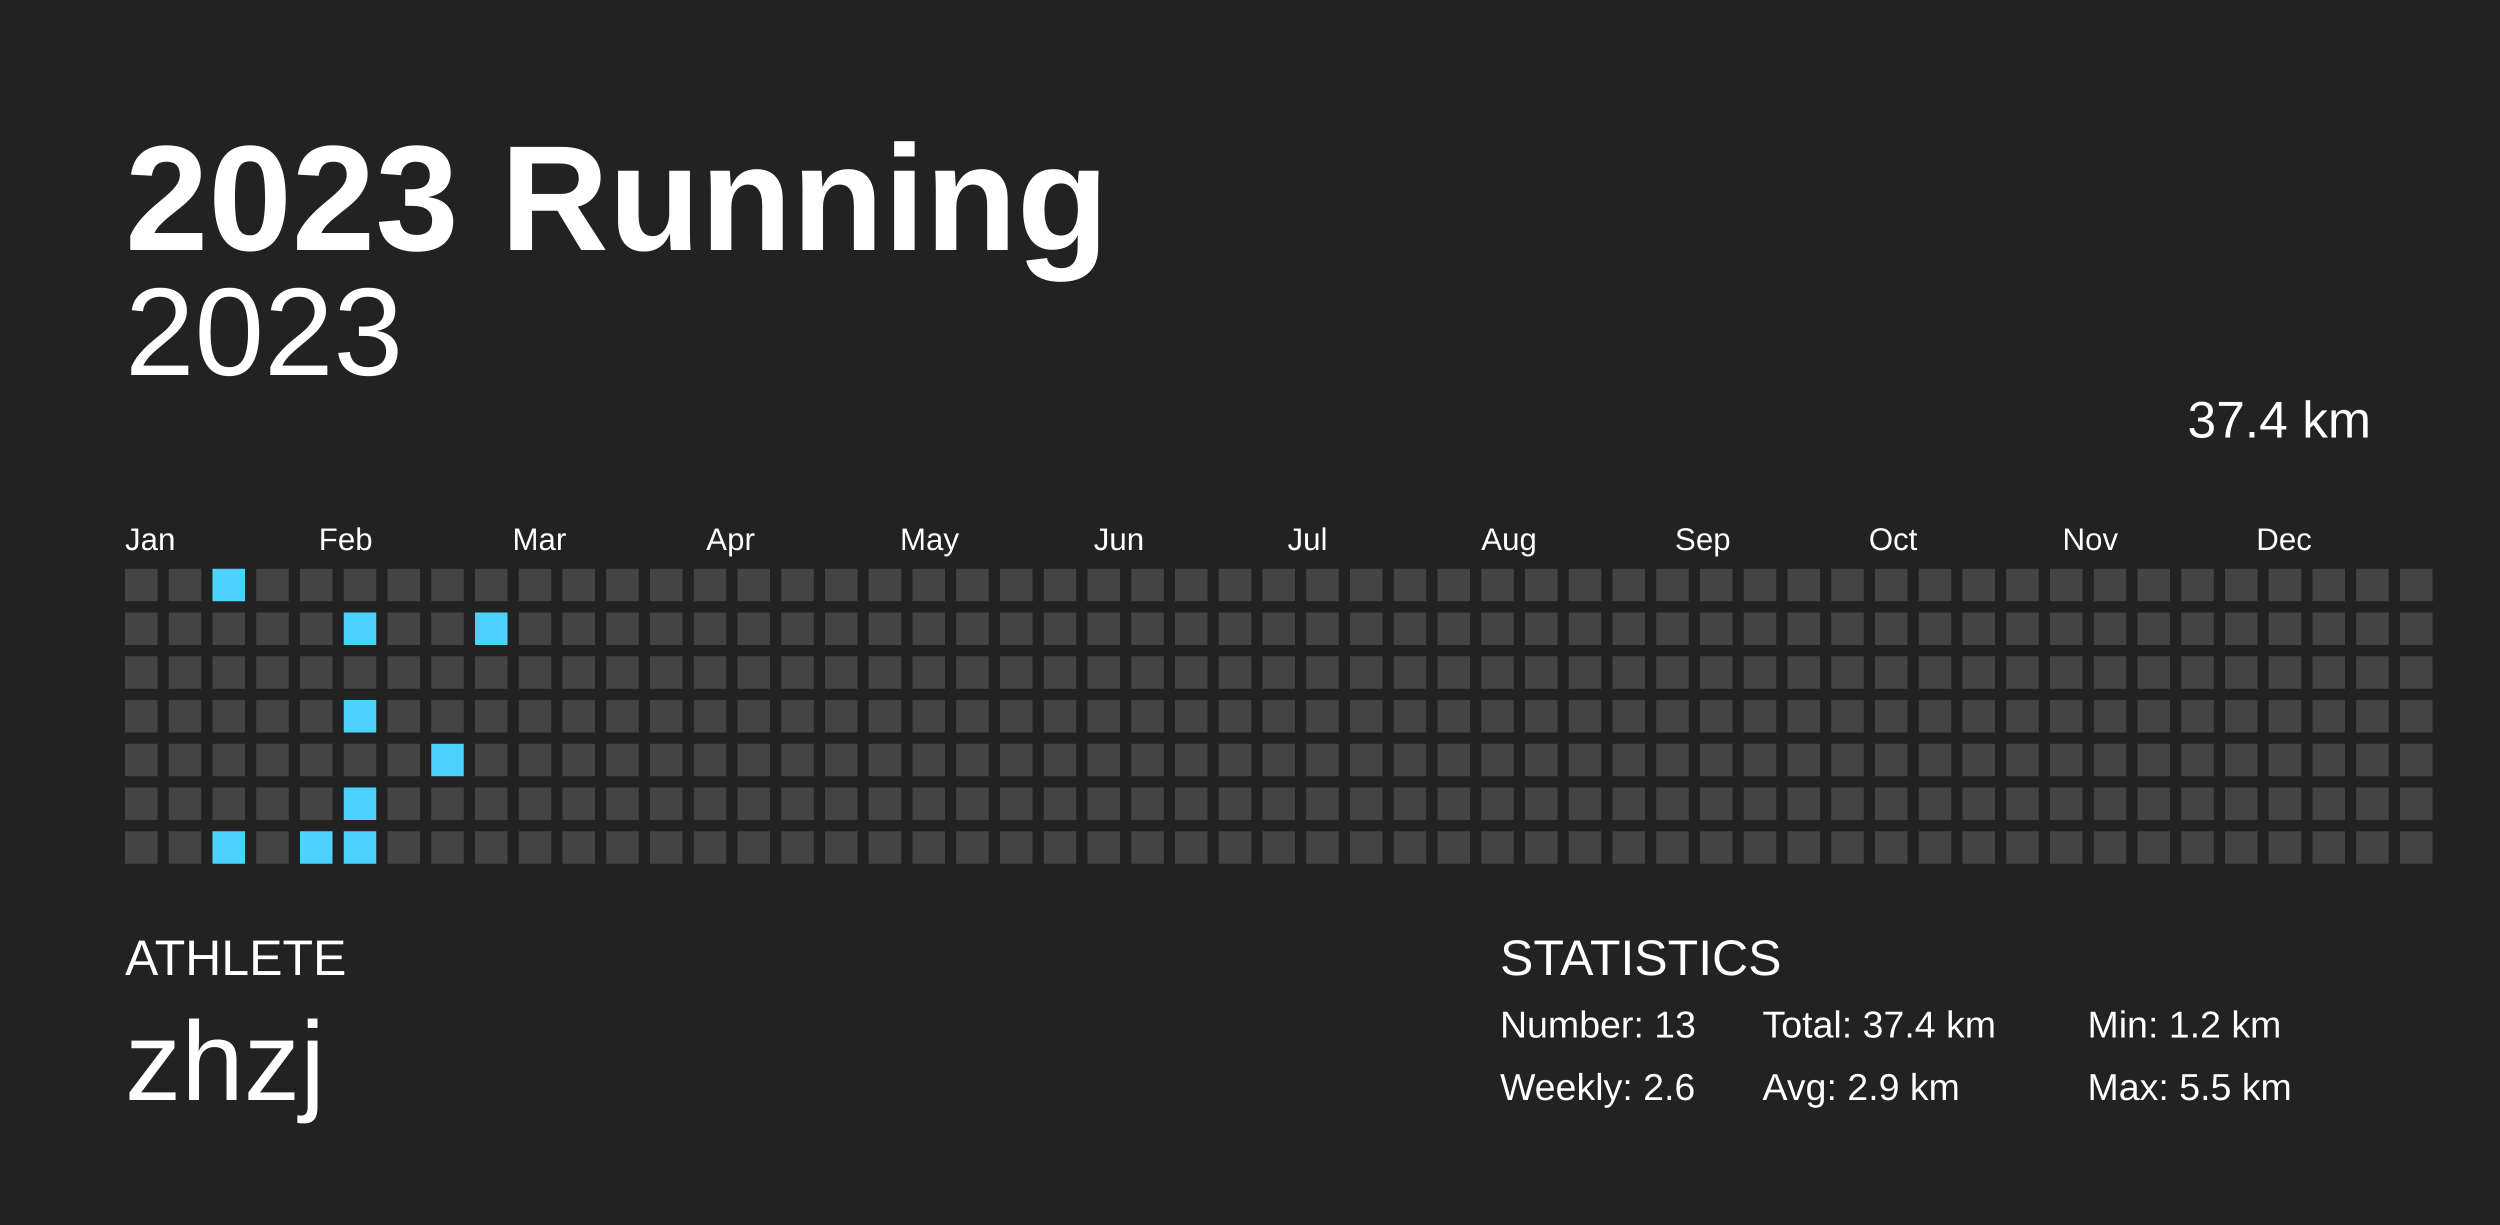
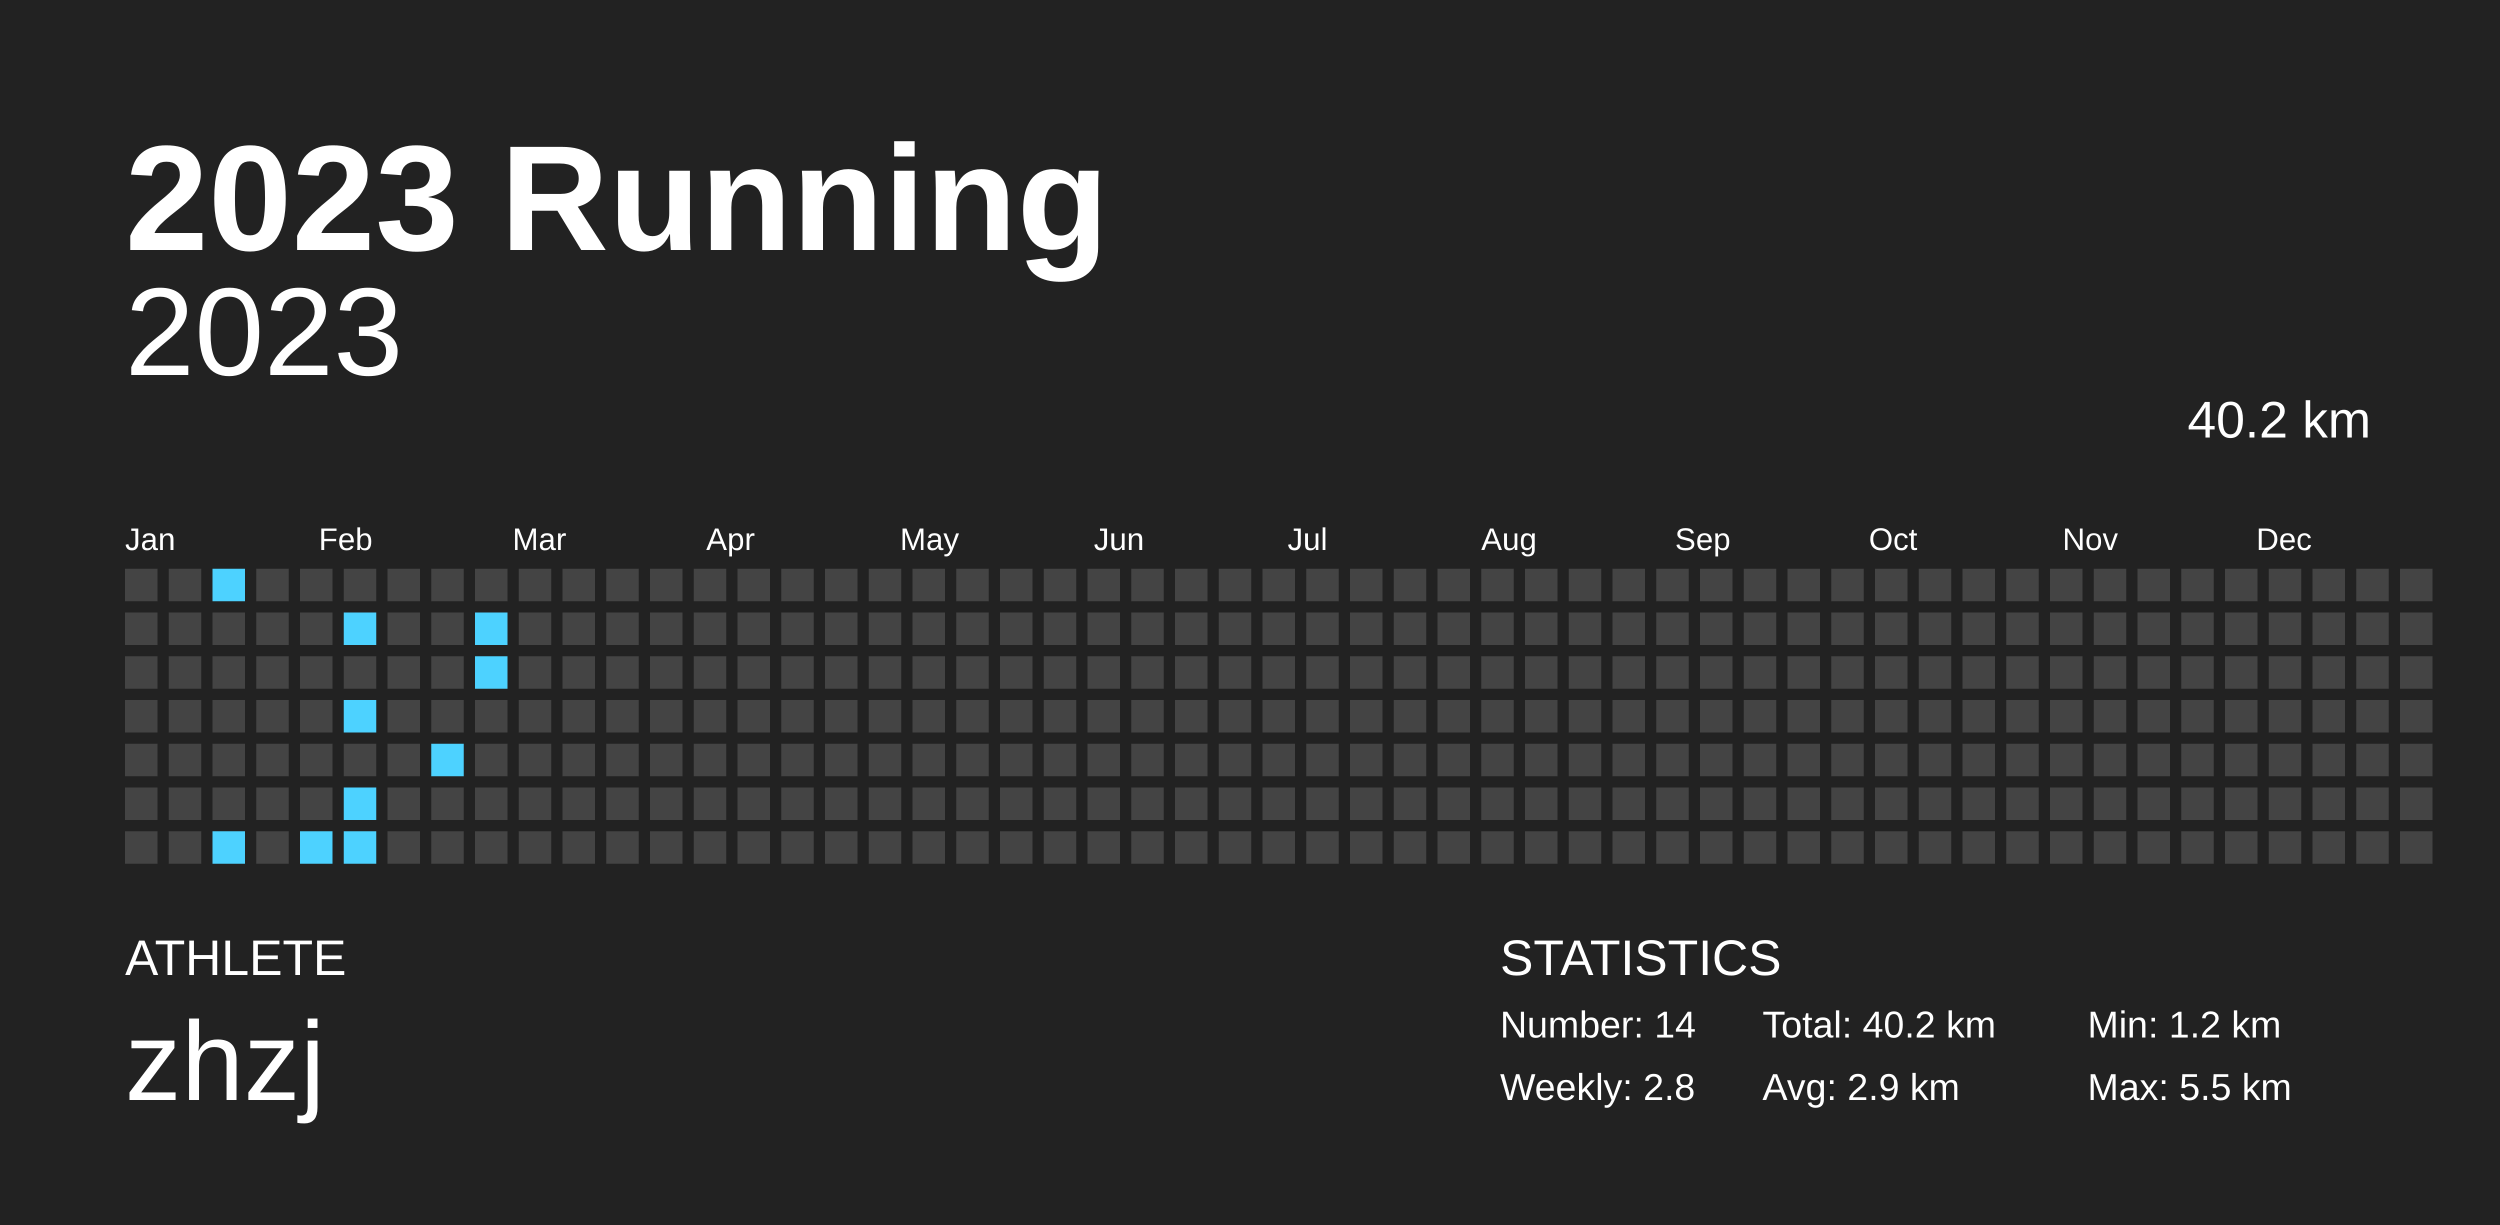
<svg xmlns="http://www.w3.org/2000/svg" baseProfile="full" height="98mm" version="1.1" viewBox="0,0,200,98" width="200mm">
  <defs />
  <rect fill="#222222" height="98" width="200" x="0" y="0" />
  <text fill="#FFFFFF" style="font-size:12px; font-family:Arial; font-weight:bold;" x="10" y="20">2023 Running</text>
  <text fill="#FFFFFF" style="font-size:4px; font-family:Arial" x="10" y="78">ATHLETE</text>
  <text fill="#FFFFFF" style="font-size:9px; font-family:Arial" x="10" y="88">zhzj</text>
  <text fill="#FFFFFF" style="font-size:4px; font-family:Arial" x="120" y="78">STATISTICS</text>
-   <text fill="#FFFFFF" style="font-size:3px; font-family:Arial" x="120" y="83">Number: 13</text>
-   <text fill="#FFFFFF" style="font-size:3px; font-family:Arial" x="120" y="88">Weekly: 2.6</text>
-   <text fill="#FFFFFF" style="font-size:3px; font-family:Arial" x="141" y="83">Total: 37.4 km</text>
+   <text fill="#FFFFFF" style="font-size:3px; font-family:Arial" x="120" y="83">Number: 14</text>
+   <text fill="#FFFFFF" style="font-size:3px; font-family:Arial" x="120" y="88">Weekly: 2.8</text>
+   <text fill="#FFFFFF" style="font-size:3px; font-family:Arial" x="141" y="83">Total: 40.2 km</text>
  <text fill="#FFFFFF" style="font-size:3px; font-family:Arial" x="141" y="88">Avg: 2.9 km</text>
  <text fill="#FFFFFF" style="font-size:3px; font-family:Arial" x="167" y="83">Min: 1.2 km</text>
  <text fill="#FFFFFF" style="font-size:3px; font-family:Arial" x="167" y="88">Max: 5.5 km</text>
  <text alignment-baseline="hanging" fill="#FFFFFF" style="font-size:10.0px; font-family:Arial;" x="10" y="30">2023</text>
-   <text alignment-baseline="hanging" fill="#FFFFFF" style="font-size:4.125px; font-family:Arial;" x="175" y="35">37.4 km</text>
+   <text alignment-baseline="hanging" fill="#FFFFFF" style="font-size:4.125px; font-family:Arial;" x="175" y="35">40.2 km</text>
  <text fill="#FFFFFF" style="font-size:2.5px; font-family:Arial" x="10.0" y="44">Jan</text>
  <text fill="#FFFFFF" style="font-size:2.5px; font-family:Arial" x="25.5" y="44">Feb</text>
  <text fill="#FFFFFF" style="font-size:2.5px; font-family:Arial" x="41.0" y="44">Mar</text>
  <text fill="#FFFFFF" style="font-size:2.5px; font-family:Arial" x="56.5" y="44">Apr</text>
  <text fill="#FFFFFF" style="font-size:2.5px; font-family:Arial" x="72.0" y="44">May</text>
  <text fill="#FFFFFF" style="font-size:2.5px; font-family:Arial" x="87.5" y="44">Jun</text>
  <text fill="#FFFFFF" style="font-size:2.5px; font-family:Arial" x="103.0" y="44">Jul</text>
  <text fill="#FFFFFF" style="font-size:2.5px; font-family:Arial" x="118.5" y="44">Aug</text>
  <text fill="#FFFFFF" style="font-size:2.5px; font-family:Arial" x="134.0" y="44">Sep</text>
  <text fill="#FFFFFF" style="font-size:2.5px; font-family:Arial" x="149.5" y="44">Oct</text>
  <text fill="#FFFFFF" style="font-size:2.5px; font-family:Arial" x="165.0" y="44">Nov</text>
  <text fill="#FFFFFF" style="font-size:2.5px; font-family:Arial" x="180.5" y="44">Dec</text>
  <rect fill="#444444" height="2.6" width="2.6" x="10.0" y="45.5" />
  <rect fill="#444444" height="2.6" width="2.6" x="10.0" y="49.0" />
  <rect fill="#444444" height="2.6" width="2.6" x="10.0" y="52.5" />
  <rect fill="#444444" height="2.6" width="2.6" x="10.0" y="56.0" />
  <rect fill="#444444" height="2.6" width="2.6" x="10.0" y="59.5" />
  <rect fill="#444444" height="2.6" width="2.6" x="10.0" y="63.0" />
  <rect fill="#444444" height="2.6" width="2.6" x="10.0" y="66.5" />
  <rect fill="#444444" height="2.6" width="2.6" x="13.5" y="45.5" />
  <rect fill="#444444" height="2.6" width="2.6" x="13.5" y="49.0" />
  <rect fill="#444444" height="2.6" width="2.6" x="13.5" y="52.5" />
  <rect fill="#444444" height="2.6" width="2.6" x="13.5" y="56.0" />
  <rect fill="#444444" height="2.6" width="2.6" x="13.5" y="59.5" />
  <rect fill="#444444" height="2.6" width="2.6" x="13.5" y="63.0" />
  <rect fill="#444444" height="2.6" width="2.6" x="13.5" y="66.5" />
  <rect fill="#4dd2ff" height="2.6" width="2.6" x="17.0" y="45.5" />
  <rect fill="#444444" height="2.6" width="2.6" x="17.0" y="49.0" />
  <rect fill="#444444" height="2.6" width="2.6" x="17.0" y="52.5" />
  <rect fill="#444444" height="2.6" width="2.6" x="17.0" y="56.0" />
  <rect fill="#444444" height="2.6" width="2.6" x="17.0" y="59.5" />
  <rect fill="#444444" height="2.6" width="2.6" x="17.0" y="63.0" />
  <rect fill="#4dd2ff" height="2.6" width="2.6" x="17.0" y="66.5" />
  <rect fill="#444444" height="2.6" width="2.6" x="20.5" y="45.5" />
  <rect fill="#444444" height="2.6" width="2.6" x="20.5" y="49.0" />
  <rect fill="#444444" height="2.6" width="2.6" x="20.5" y="52.5" />
  <rect fill="#444444" height="2.6" width="2.6" x="20.5" y="56.0" />
  <rect fill="#444444" height="2.6" width="2.6" x="20.5" y="59.5" />
  <rect fill="#444444" height="2.6" width="2.6" x="20.5" y="63.0" />
  <rect fill="#444444" height="2.6" width="2.6" x="20.5" y="66.5" />
  <rect fill="#444444" height="2.6" width="2.6" x="24.0" y="45.5" />
  <rect fill="#444444" height="2.6" width="2.6" x="24.0" y="49.0" />
  <rect fill="#444444" height="2.6" width="2.6" x="24.0" y="52.5" />
  <rect fill="#444444" height="2.6" width="2.6" x="24.0" y="56.0" />
  <rect fill="#444444" height="2.6" width="2.6" x="24.0" y="59.5" />
  <rect fill="#444444" height="2.6" width="2.6" x="24.0" y="63.0" />
  <rect fill="#4dd2ff" height="2.6" width="2.6" x="24.0" y="66.5" />
  <rect fill="#444444" height="2.6" width="2.6" x="27.5" y="45.5" />
  <rect fill="#4dd2ff" height="2.6" width="2.6" x="27.5" y="49.0" />
  <rect fill="#444444" height="2.6" width="2.6" x="27.5" y="52.5" />
  <rect fill="#4dd2ff" height="2.6" width="2.6" x="27.5" y="56.0" />
  <rect fill="#444444" height="2.6" width="2.6" x="27.5" y="59.5" />
  <rect fill="#4dd2ff" height="2.6" width="2.6" x="27.5" y="63.0" />
  <rect fill="#4dd2ff" height="2.6" width="2.6" x="27.5" y="66.5" />
  <rect fill="#444444" height="2.6" width="2.6" x="31.0" y="45.5" />
  <rect fill="#444444" height="2.6" width="2.6" x="31.0" y="49.0" />
  <rect fill="#444444" height="2.6" width="2.6" x="31.0" y="52.5" />
  <rect fill="#444444" height="2.6" width="2.6" x="31.0" y="56.0" />
  <rect fill="#444444" height="2.6" width="2.6" x="31.0" y="59.5" />
  <rect fill="#444444" height="2.6" width="2.6" x="31.0" y="63.0" />
  <rect fill="#444444" height="2.6" width="2.6" x="31.0" y="66.5" />
  <rect fill="#444444" height="2.6" width="2.6" x="34.5" y="45.5" />
  <rect fill="#444444" height="2.6" width="2.6" x="34.5" y="49.0" />
  <rect fill="#444444" height="2.6" width="2.6" x="34.5" y="52.5" />
  <rect fill="#444444" height="2.6" width="2.6" x="34.5" y="56.0" />
  <rect fill="#4dd2ff" height="2.6" width="2.6" x="34.5" y="59.5" />
  <rect fill="#444444" height="2.6" width="2.6" x="34.5" y="63.0" />
  <rect fill="#444444" height="2.6" width="2.6" x="34.5" y="66.5" />
  <rect fill="#444444" height="2.6" width="2.6" x="38.0" y="45.5" />
  <rect fill="#4dd2ff" height="2.6" width="2.6" x="38.0" y="49.0" />
-   <rect fill="#444444" height="2.6" width="2.6" x="38.0" y="52.5" />
+   <rect fill="#4dd2ff" height="2.6" width="2.6" x="38.0" y="52.5" />
  <rect fill="#444444" height="2.6" width="2.6" x="38.0" y="56.0" />
  <rect fill="#444444" height="2.6" width="2.6" x="38.0" y="59.5" />
  <rect fill="#444444" height="2.6" width="2.6" x="38.0" y="63.0" />
  <rect fill="#444444" height="2.6" width="2.6" x="38.0" y="66.5" />
  <rect fill="#444444" height="2.6" width="2.6" x="41.5" y="45.5" />
  <rect fill="#444444" height="2.6" width="2.6" x="41.5" y="49.0" />
  <rect fill="#444444" height="2.6" width="2.6" x="41.5" y="52.5" />
  <rect fill="#444444" height="2.6" width="2.6" x="41.5" y="56.0" />
  <rect fill="#444444" height="2.6" width="2.6" x="41.5" y="59.5" />
  <rect fill="#444444" height="2.6" width="2.6" x="41.5" y="63.0" />
  <rect fill="#444444" height="2.6" width="2.6" x="41.5" y="66.5" />
  <rect fill="#444444" height="2.6" width="2.6" x="45.0" y="45.5" />
  <rect fill="#444444" height="2.6" width="2.6" x="45.0" y="49.0" />
  <rect fill="#444444" height="2.6" width="2.6" x="45.0" y="52.5" />
  <rect fill="#444444" height="2.6" width="2.6" x="45.0" y="56.0" />
  <rect fill="#444444" height="2.6" width="2.6" x="45.0" y="59.5" />
  <rect fill="#444444" height="2.6" width="2.6" x="45.0" y="63.0" />
  <rect fill="#444444" height="2.6" width="2.6" x="45.0" y="66.5" />
  <rect fill="#444444" height="2.6" width="2.6" x="48.5" y="45.5" />
  <rect fill="#444444" height="2.6" width="2.6" x="48.5" y="49.0" />
  <rect fill="#444444" height="2.6" width="2.6" x="48.5" y="52.5" />
  <rect fill="#444444" height="2.6" width="2.6" x="48.5" y="56.0" />
  <rect fill="#444444" height="2.6" width="2.6" x="48.5" y="59.5" />
  <rect fill="#444444" height="2.6" width="2.6" x="48.5" y="63.0" />
  <rect fill="#444444" height="2.6" width="2.6" x="48.5" y="66.5" />
  <rect fill="#444444" height="2.6" width="2.6" x="52.0" y="45.5" />
  <rect fill="#444444" height="2.6" width="2.6" x="52.0" y="49.0" />
  <rect fill="#444444" height="2.6" width="2.6" x="52.0" y="52.5" />
  <rect fill="#444444" height="2.6" width="2.6" x="52.0" y="56.0" />
  <rect fill="#444444" height="2.6" width="2.6" x="52.0" y="59.5" />
  <rect fill="#444444" height="2.6" width="2.6" x="52.0" y="63.0" />
  <rect fill="#444444" height="2.6" width="2.6" x="52.0" y="66.5" />
  <rect fill="#444444" height="2.6" width="2.6" x="55.5" y="45.5" />
  <rect fill="#444444" height="2.6" width="2.6" x="55.5" y="49.0" />
  <rect fill="#444444" height="2.6" width="2.6" x="55.5" y="52.5" />
  <rect fill="#444444" height="2.6" width="2.6" x="55.5" y="56.0" />
  <rect fill="#444444" height="2.6" width="2.6" x="55.5" y="59.5" />
  <rect fill="#444444" height="2.6" width="2.6" x="55.5" y="63.0" />
  <rect fill="#444444" height="2.6" width="2.6" x="55.5" y="66.5" />
  <rect fill="#444444" height="2.6" width="2.6" x="59.0" y="45.5" />
  <rect fill="#444444" height="2.6" width="2.6" x="59.0" y="49.0" />
  <rect fill="#444444" height="2.6" width="2.6" x="59.0" y="52.5" />
  <rect fill="#444444" height="2.6" width="2.6" x="59.0" y="56.0" />
  <rect fill="#444444" height="2.6" width="2.6" x="59.0" y="59.5" />
  <rect fill="#444444" height="2.6" width="2.6" x="59.0" y="63.0" />
  <rect fill="#444444" height="2.6" width="2.6" x="59.0" y="66.5" />
  <rect fill="#444444" height="2.6" width="2.6" x="62.5" y="45.5" />
  <rect fill="#444444" height="2.6" width="2.6" x="62.5" y="49.0" />
  <rect fill="#444444" height="2.6" width="2.6" x="62.5" y="52.5" />
  <rect fill="#444444" height="2.6" width="2.6" x="62.5" y="56.0" />
  <rect fill="#444444" height="2.6" width="2.6" x="62.5" y="59.5" />
  <rect fill="#444444" height="2.6" width="2.6" x="62.5" y="63.0" />
  <rect fill="#444444" height="2.6" width="2.6" x="62.5" y="66.5" />
  <rect fill="#444444" height="2.6" width="2.6" x="66.0" y="45.5" />
  <rect fill="#444444" height="2.6" width="2.6" x="66.0" y="49.0" />
  <rect fill="#444444" height="2.6" width="2.6" x="66.0" y="52.5" />
  <rect fill="#444444" height="2.6" width="2.6" x="66.0" y="56.0" />
  <rect fill="#444444" height="2.6" width="2.6" x="66.0" y="59.5" />
  <rect fill="#444444" height="2.6" width="2.6" x="66.0" y="63.0" />
  <rect fill="#444444" height="2.6" width="2.6" x="66.0" y="66.5" />
  <rect fill="#444444" height="2.6" width="2.6" x="69.5" y="45.5" />
  <rect fill="#444444" height="2.6" width="2.6" x="69.5" y="49.0" />
  <rect fill="#444444" height="2.6" width="2.6" x="69.5" y="52.5" />
  <rect fill="#444444" height="2.6" width="2.6" x="69.5" y="56.0" />
  <rect fill="#444444" height="2.6" width="2.6" x="69.5" y="59.5" />
  <rect fill="#444444" height="2.6" width="2.6" x="69.5" y="63.0" />
  <rect fill="#444444" height="2.6" width="2.6" x="69.5" y="66.5" />
  <rect fill="#444444" height="2.6" width="2.6" x="73.0" y="45.5" />
  <rect fill="#444444" height="2.6" width="2.6" x="73.0" y="49.0" />
  <rect fill="#444444" height="2.6" width="2.6" x="73.0" y="52.5" />
  <rect fill="#444444" height="2.6" width="2.6" x="73.0" y="56.0" />
  <rect fill="#444444" height="2.6" width="2.6" x="73.0" y="59.5" />
  <rect fill="#444444" height="2.6" width="2.6" x="73.0" y="63.0" />
  <rect fill="#444444" height="2.6" width="2.6" x="73.0" y="66.5" />
  <rect fill="#444444" height="2.6" width="2.6" x="76.5" y="45.5" />
  <rect fill="#444444" height="2.6" width="2.6" x="76.5" y="49.0" />
  <rect fill="#444444" height="2.6" width="2.6" x="76.5" y="52.5" />
  <rect fill="#444444" height="2.6" width="2.6" x="76.5" y="56.0" />
  <rect fill="#444444" height="2.6" width="2.6" x="76.5" y="59.5" />
  <rect fill="#444444" height="2.6" width="2.6" x="76.5" y="63.0" />
  <rect fill="#444444" height="2.6" width="2.6" x="76.5" y="66.5" />
  <rect fill="#444444" height="2.6" width="2.6" x="80.0" y="45.5" />
  <rect fill="#444444" height="2.6" width="2.6" x="80.0" y="49.0" />
  <rect fill="#444444" height="2.6" width="2.6" x="80.0" y="52.5" />
  <rect fill="#444444" height="2.6" width="2.6" x="80.0" y="56.0" />
  <rect fill="#444444" height="2.6" width="2.6" x="80.0" y="59.5" />
  <rect fill="#444444" height="2.6" width="2.6" x="80.0" y="63.0" />
  <rect fill="#444444" height="2.6" width="2.6" x="80.0" y="66.5" />
  <rect fill="#444444" height="2.6" width="2.6" x="83.5" y="45.5" />
  <rect fill="#444444" height="2.6" width="2.6" x="83.5" y="49.0" />
  <rect fill="#444444" height="2.6" width="2.6" x="83.5" y="52.5" />
  <rect fill="#444444" height="2.6" width="2.6" x="83.5" y="56.0" />
  <rect fill="#444444" height="2.6" width="2.6" x="83.5" y="59.5" />
  <rect fill="#444444" height="2.6" width="2.6" x="83.5" y="63.0" />
  <rect fill="#444444" height="2.6" width="2.6" x="83.5" y="66.5" />
  <rect fill="#444444" height="2.6" width="2.6" x="87.0" y="45.5" />
  <rect fill="#444444" height="2.6" width="2.6" x="87.0" y="49.0" />
  <rect fill="#444444" height="2.6" width="2.6" x="87.0" y="52.5" />
  <rect fill="#444444" height="2.6" width="2.6" x="87.0" y="56.0" />
  <rect fill="#444444" height="2.6" width="2.6" x="87.0" y="59.5" />
  <rect fill="#444444" height="2.6" width="2.6" x="87.0" y="63.0" />
  <rect fill="#444444" height="2.6" width="2.6" x="87.0" y="66.5" />
  <rect fill="#444444" height="2.6" width="2.6" x="90.5" y="45.5" />
  <rect fill="#444444" height="2.6" width="2.6" x="90.5" y="49.0" />
  <rect fill="#444444" height="2.6" width="2.6" x="90.5" y="52.5" />
  <rect fill="#444444" height="2.6" width="2.6" x="90.5" y="56.0" />
  <rect fill="#444444" height="2.6" width="2.6" x="90.5" y="59.5" />
  <rect fill="#444444" height="2.6" width="2.6" x="90.5" y="63.0" />
  <rect fill="#444444" height="2.6" width="2.6" x="90.5" y="66.5" />
  <rect fill="#444444" height="2.6" width="2.6" x="94.0" y="45.5" />
  <rect fill="#444444" height="2.6" width="2.6" x="94.0" y="49.0" />
  <rect fill="#444444" height="2.6" width="2.6" x="94.0" y="52.5" />
  <rect fill="#444444" height="2.6" width="2.6" x="94.0" y="56.0" />
  <rect fill="#444444" height="2.6" width="2.6" x="94.0" y="59.5" />
  <rect fill="#444444" height="2.6" width="2.6" x="94.0" y="63.0" />
  <rect fill="#444444" height="2.6" width="2.6" x="94.0" y="66.5" />
  <rect fill="#444444" height="2.6" width="2.6" x="97.5" y="45.5" />
  <rect fill="#444444" height="2.6" width="2.6" x="97.5" y="49.0" />
  <rect fill="#444444" height="2.6" width="2.6" x="97.5" y="52.5" />
  <rect fill="#444444" height="2.6" width="2.6" x="97.5" y="56.0" />
  <rect fill="#444444" height="2.6" width="2.6" x="97.5" y="59.5" />
  <rect fill="#444444" height="2.6" width="2.6" x="97.5" y="63.0" />
  <rect fill="#444444" height="2.6" width="2.6" x="97.5" y="66.5" />
  <rect fill="#444444" height="2.6" width="2.6" x="101.0" y="45.5" />
  <rect fill="#444444" height="2.6" width="2.6" x="101.0" y="49.0" />
  <rect fill="#444444" height="2.6" width="2.6" x="101.0" y="52.5" />
  <rect fill="#444444" height="2.6" width="2.6" x="101.0" y="56.0" />
  <rect fill="#444444" height="2.6" width="2.6" x="101.0" y="59.5" />
  <rect fill="#444444" height="2.6" width="2.6" x="101.0" y="63.0" />
  <rect fill="#444444" height="2.6" width="2.6" x="101.0" y="66.5" />
  <rect fill="#444444" height="2.6" width="2.6" x="104.5" y="45.5" />
  <rect fill="#444444" height="2.6" width="2.6" x="104.5" y="49.0" />
  <rect fill="#444444" height="2.6" width="2.6" x="104.5" y="52.5" />
  <rect fill="#444444" height="2.6" width="2.6" x="104.5" y="56.0" />
  <rect fill="#444444" height="2.6" width="2.6" x="104.5" y="59.5" />
  <rect fill="#444444" height="2.6" width="2.6" x="104.5" y="63.0" />
  <rect fill="#444444" height="2.6" width="2.6" x="104.5" y="66.5" />
  <rect fill="#444444" height="2.6" width="2.6" x="108.0" y="45.5" />
  <rect fill="#444444" height="2.6" width="2.6" x="108.0" y="49.0" />
  <rect fill="#444444" height="2.6" width="2.6" x="108.0" y="52.5" />
  <rect fill="#444444" height="2.6" width="2.6" x="108.0" y="56.0" />
  <rect fill="#444444" height="2.6" width="2.6" x="108.0" y="59.5" />
  <rect fill="#444444" height="2.6" width="2.6" x="108.0" y="63.0" />
  <rect fill="#444444" height="2.6" width="2.6" x="108.0" y="66.5" />
  <rect fill="#444444" height="2.6" width="2.6" x="111.5" y="45.5" />
  <rect fill="#444444" height="2.6" width="2.6" x="111.5" y="49.0" />
  <rect fill="#444444" height="2.6" width="2.6" x="111.5" y="52.5" />
  <rect fill="#444444" height="2.6" width="2.6" x="111.5" y="56.0" />
  <rect fill="#444444" height="2.6" width="2.6" x="111.5" y="59.5" />
  <rect fill="#444444" height="2.6" width="2.6" x="111.5" y="63.0" />
  <rect fill="#444444" height="2.6" width="2.6" x="111.5" y="66.5" />
  <rect fill="#444444" height="2.6" width="2.6" x="115.0" y="45.5" />
  <rect fill="#444444" height="2.6" width="2.6" x="115.0" y="49.0" />
  <rect fill="#444444" height="2.6" width="2.6" x="115.0" y="52.5" />
  <rect fill="#444444" height="2.6" width="2.6" x="115.0" y="56.0" />
  <rect fill="#444444" height="2.6" width="2.6" x="115.0" y="59.5" />
  <rect fill="#444444" height="2.6" width="2.6" x="115.0" y="63.0" />
  <rect fill="#444444" height="2.6" width="2.6" x="115.0" y="66.5" />
  <rect fill="#444444" height="2.6" width="2.6" x="118.5" y="45.5" />
  <rect fill="#444444" height="2.6" width="2.6" x="118.5" y="49.0" />
  <rect fill="#444444" height="2.6" width="2.6" x="118.5" y="52.5" />
  <rect fill="#444444" height="2.6" width="2.6" x="118.5" y="56.0" />
  <rect fill="#444444" height="2.6" width="2.6" x="118.5" y="59.5" />
  <rect fill="#444444" height="2.6" width="2.6" x="118.5" y="63.0" />
  <rect fill="#444444" height="2.6" width="2.6" x="118.5" y="66.5" />
  <rect fill="#444444" height="2.6" width="2.6" x="122.0" y="45.5" />
  <rect fill="#444444" height="2.6" width="2.6" x="122.0" y="49.0" />
  <rect fill="#444444" height="2.6" width="2.6" x="122.0" y="52.5" />
  <rect fill="#444444" height="2.6" width="2.6" x="122.0" y="56.0" />
  <rect fill="#444444" height="2.6" width="2.6" x="122.0" y="59.5" />
  <rect fill="#444444" height="2.6" width="2.6" x="122.0" y="63.0" />
  <rect fill="#444444" height="2.6" width="2.6" x="122.0" y="66.5" />
  <rect fill="#444444" height="2.6" width="2.6" x="125.5" y="45.5" />
  <rect fill="#444444" height="2.6" width="2.6" x="125.5" y="49.0" />
  <rect fill="#444444" height="2.6" width="2.6" x="125.5" y="52.5" />
  <rect fill="#444444" height="2.6" width="2.6" x="125.5" y="56.0" />
  <rect fill="#444444" height="2.6" width="2.6" x="125.5" y="59.5" />
  <rect fill="#444444" height="2.6" width="2.6" x="125.5" y="63.0" />
  <rect fill="#444444" height="2.6" width="2.6" x="125.5" y="66.5" />
  <rect fill="#444444" height="2.6" width="2.6" x="129.0" y="45.5" />
  <rect fill="#444444" height="2.6" width="2.6" x="129.0" y="49.0" />
  <rect fill="#444444" height="2.6" width="2.6" x="129.0" y="52.5" />
  <rect fill="#444444" height="2.6" width="2.6" x="129.0" y="56.0" />
  <rect fill="#444444" height="2.6" width="2.6" x="129.0" y="59.5" />
  <rect fill="#444444" height="2.6" width="2.6" x="129.0" y="63.0" />
  <rect fill="#444444" height="2.6" width="2.6" x="129.0" y="66.5" />
  <rect fill="#444444" height="2.6" width="2.6" x="132.5" y="45.5" />
  <rect fill="#444444" height="2.6" width="2.6" x="132.5" y="49.0" />
  <rect fill="#444444" height="2.6" width="2.6" x="132.5" y="52.5" />
  <rect fill="#444444" height="2.6" width="2.6" x="132.5" y="56.0" />
  <rect fill="#444444" height="2.6" width="2.6" x="132.5" y="59.5" />
  <rect fill="#444444" height="2.6" width="2.6" x="132.5" y="63.0" />
  <rect fill="#444444" height="2.6" width="2.6" x="132.5" y="66.5" />
  <rect fill="#444444" height="2.6" width="2.6" x="136.0" y="45.5" />
  <rect fill="#444444" height="2.6" width="2.6" x="136.0" y="49.0" />
  <rect fill="#444444" height="2.6" width="2.6" x="136.0" y="52.5" />
  <rect fill="#444444" height="2.6" width="2.6" x="136.0" y="56.0" />
  <rect fill="#444444" height="2.6" width="2.6" x="136.0" y="59.5" />
  <rect fill="#444444" height="2.6" width="2.6" x="136.0" y="63.0" />
  <rect fill="#444444" height="2.6" width="2.6" x="136.0" y="66.5" />
  <rect fill="#444444" height="2.6" width="2.6" x="139.5" y="45.5" />
  <rect fill="#444444" height="2.6" width="2.6" x="139.5" y="49.0" />
  <rect fill="#444444" height="2.6" width="2.6" x="139.5" y="52.5" />
  <rect fill="#444444" height="2.6" width="2.6" x="139.5" y="56.0" />
  <rect fill="#444444" height="2.6" width="2.6" x="139.5" y="59.5" />
  <rect fill="#444444" height="2.6" width="2.6" x="139.5" y="63.0" />
  <rect fill="#444444" height="2.6" width="2.6" x="139.5" y="66.5" />
  <rect fill="#444444" height="2.6" width="2.6" x="143.0" y="45.5" />
  <rect fill="#444444" height="2.6" width="2.6" x="143.0" y="49.0" />
  <rect fill="#444444" height="2.6" width="2.6" x="143.0" y="52.5" />
  <rect fill="#444444" height="2.6" width="2.6" x="143.0" y="56.0" />
  <rect fill="#444444" height="2.6" width="2.6" x="143.0" y="59.5" />
  <rect fill="#444444" height="2.6" width="2.6" x="143.0" y="63.0" />
  <rect fill="#444444" height="2.6" width="2.6" x="143.0" y="66.5" />
  <rect fill="#444444" height="2.6" width="2.6" x="146.5" y="45.5" />
  <rect fill="#444444" height="2.6" width="2.6" x="146.5" y="49.0" />
  <rect fill="#444444" height="2.6" width="2.6" x="146.5" y="52.5" />
  <rect fill="#444444" height="2.6" width="2.6" x="146.5" y="56.0" />
  <rect fill="#444444" height="2.6" width="2.6" x="146.5" y="59.5" />
  <rect fill="#444444" height="2.6" width="2.6" x="146.5" y="63.0" />
  <rect fill="#444444" height="2.6" width="2.6" x="146.5" y="66.5" />
  <rect fill="#444444" height="2.6" width="2.6" x="150.0" y="45.5" />
  <rect fill="#444444" height="2.6" width="2.6" x="150.0" y="49.0" />
  <rect fill="#444444" height="2.6" width="2.6" x="150.0" y="52.5" />
  <rect fill="#444444" height="2.6" width="2.6" x="150.0" y="56.0" />
  <rect fill="#444444" height="2.6" width="2.6" x="150.0" y="59.5" />
  <rect fill="#444444" height="2.6" width="2.6" x="150.0" y="63.0" />
  <rect fill="#444444" height="2.6" width="2.6" x="150.0" y="66.5" />
  <rect fill="#444444" height="2.6" width="2.6" x="153.5" y="45.5" />
  <rect fill="#444444" height="2.6" width="2.6" x="153.5" y="49.0" />
  <rect fill="#444444" height="2.6" width="2.6" x="153.5" y="52.5" />
  <rect fill="#444444" height="2.6" width="2.6" x="153.5" y="56.0" />
  <rect fill="#444444" height="2.6" width="2.6" x="153.5" y="59.5" />
  <rect fill="#444444" height="2.6" width="2.6" x="153.5" y="63.0" />
  <rect fill="#444444" height="2.6" width="2.6" x="153.5" y="66.5" />
  <rect fill="#444444" height="2.6" width="2.6" x="157.0" y="45.5" />
  <rect fill="#444444" height="2.6" width="2.6" x="157.0" y="49.0" />
  <rect fill="#444444" height="2.6" width="2.6" x="157.0" y="52.5" />
  <rect fill="#444444" height="2.6" width="2.6" x="157.0" y="56.0" />
  <rect fill="#444444" height="2.6" width="2.6" x="157.0" y="59.5" />
  <rect fill="#444444" height="2.6" width="2.6" x="157.0" y="63.0" />
  <rect fill="#444444" height="2.6" width="2.6" x="157.0" y="66.5" />
  <rect fill="#444444" height="2.6" width="2.6" x="160.5" y="45.5" />
  <rect fill="#444444" height="2.6" width="2.6" x="160.5" y="49.0" />
  <rect fill="#444444" height="2.6" width="2.6" x="160.5" y="52.5" />
  <rect fill="#444444" height="2.6" width="2.6" x="160.5" y="56.0" />
  <rect fill="#444444" height="2.6" width="2.6" x="160.5" y="59.5" />
  <rect fill="#444444" height="2.6" width="2.6" x="160.5" y="63.0" />
  <rect fill="#444444" height="2.6" width="2.6" x="160.5" y="66.5" />
  <rect fill="#444444" height="2.6" width="2.6" x="164.0" y="45.5" />
  <rect fill="#444444" height="2.6" width="2.6" x="164.0" y="49.0" />
  <rect fill="#444444" height="2.6" width="2.6" x="164.0" y="52.5" />
  <rect fill="#444444" height="2.6" width="2.6" x="164.0" y="56.0" />
  <rect fill="#444444" height="2.6" width="2.6" x="164.0" y="59.5" />
  <rect fill="#444444" height="2.6" width="2.6" x="164.0" y="63.0" />
  <rect fill="#444444" height="2.6" width="2.6" x="164.0" y="66.5" />
  <rect fill="#444444" height="2.6" width="2.6" x="167.5" y="45.5" />
  <rect fill="#444444" height="2.6" width="2.6" x="167.5" y="49.0" />
  <rect fill="#444444" height="2.6" width="2.6" x="167.5" y="52.5" />
  <rect fill="#444444" height="2.6" width="2.6" x="167.5" y="56.0" />
  <rect fill="#444444" height="2.6" width="2.6" x="167.5" y="59.5" />
  <rect fill="#444444" height="2.6" width="2.6" x="167.5" y="63.0" />
  <rect fill="#444444" height="2.6" width="2.6" x="167.5" y="66.5" />
  <rect fill="#444444" height="2.6" width="2.6" x="171.0" y="45.5" />
  <rect fill="#444444" height="2.6" width="2.6" x="171.0" y="49.0" />
  <rect fill="#444444" height="2.6" width="2.6" x="171.0" y="52.5" />
  <rect fill="#444444" height="2.6" width="2.6" x="171.0" y="56.0" />
  <rect fill="#444444" height="2.6" width="2.6" x="171.0" y="59.5" />
  <rect fill="#444444" height="2.6" width="2.6" x="171.0" y="63.0" />
  <rect fill="#444444" height="2.6" width="2.6" x="171.0" y="66.5" />
  <rect fill="#444444" height="2.6" width="2.6" x="174.5" y="45.5" />
  <rect fill="#444444" height="2.6" width="2.6" x="174.5" y="49.0" />
  <rect fill="#444444" height="2.6" width="2.6" x="174.5" y="52.5" />
  <rect fill="#444444" height="2.6" width="2.6" x="174.5" y="56.0" />
  <rect fill="#444444" height="2.6" width="2.6" x="174.5" y="59.5" />
  <rect fill="#444444" height="2.6" width="2.6" x="174.5" y="63.0" />
  <rect fill="#444444" height="2.6" width="2.6" x="174.5" y="66.5" />
  <rect fill="#444444" height="2.6" width="2.6" x="178.0" y="45.5" />
  <rect fill="#444444" height="2.6" width="2.6" x="178.0" y="49.0" />
  <rect fill="#444444" height="2.6" width="2.6" x="178.0" y="52.5" />
  <rect fill="#444444" height="2.6" width="2.6" x="178.0" y="56.0" />
  <rect fill="#444444" height="2.6" width="2.6" x="178.0" y="59.5" />
  <rect fill="#444444" height="2.6" width="2.6" x="178.0" y="63.0" />
  <rect fill="#444444" height="2.6" width="2.6" x="178.0" y="66.5" />
  <rect fill="#444444" height="2.6" width="2.6" x="181.5" y="45.5" />
  <rect fill="#444444" height="2.6" width="2.6" x="181.5" y="49.0" />
  <rect fill="#444444" height="2.6" width="2.6" x="181.5" y="52.5" />
  <rect fill="#444444" height="2.6" width="2.6" x="181.5" y="56.0" />
  <rect fill="#444444" height="2.6" width="2.6" x="181.5" y="59.5" />
  <rect fill="#444444" height="2.6" width="2.6" x="181.5" y="63.0" />
  <rect fill="#444444" height="2.6" width="2.6" x="181.5" y="66.5" />
  <rect fill="#444444" height="2.6" width="2.6" x="185.0" y="45.5" />
  <rect fill="#444444" height="2.6" width="2.6" x="185.0" y="49.0" />
  <rect fill="#444444" height="2.6" width="2.6" x="185.0" y="52.5" />
  <rect fill="#444444" height="2.6" width="2.6" x="185.0" y="56.0" />
  <rect fill="#444444" height="2.6" width="2.6" x="185.0" y="59.5" />
  <rect fill="#444444" height="2.6" width="2.6" x="185.0" y="63.0" />
  <rect fill="#444444" height="2.6" width="2.6" x="185.0" y="66.5" />
  <rect fill="#444444" height="2.6" width="2.6" x="188.5" y="45.5" />
  <rect fill="#444444" height="2.6" width="2.6" x="188.5" y="49.0" />
  <rect fill="#444444" height="2.6" width="2.6" x="188.5" y="52.5" />
  <rect fill="#444444" height="2.6" width="2.6" x="188.5" y="56.0" />
  <rect fill="#444444" height="2.6" width="2.6" x="188.5" y="59.5" />
  <rect fill="#444444" height="2.6" width="2.6" x="188.5" y="63.0" />
  <rect fill="#444444" height="2.6" width="2.6" x="188.5" y="66.5" />
  <rect fill="#444444" height="2.6" width="2.6" x="192.0" y="45.5" />
  <rect fill="#444444" height="2.6" width="2.6" x="192.0" y="49.0" />
  <rect fill="#444444" height="2.6" width="2.6" x="192.0" y="52.5" />
  <rect fill="#444444" height="2.6" width="2.6" x="192.0" y="56.0" />
  <rect fill="#444444" height="2.6" width="2.6" x="192.0" y="59.5" />
  <rect fill="#444444" height="2.6" width="2.6" x="192.0" y="63.0" />
  <rect fill="#444444" height="2.6" width="2.6" x="192.0" y="66.5" />
</svg>
